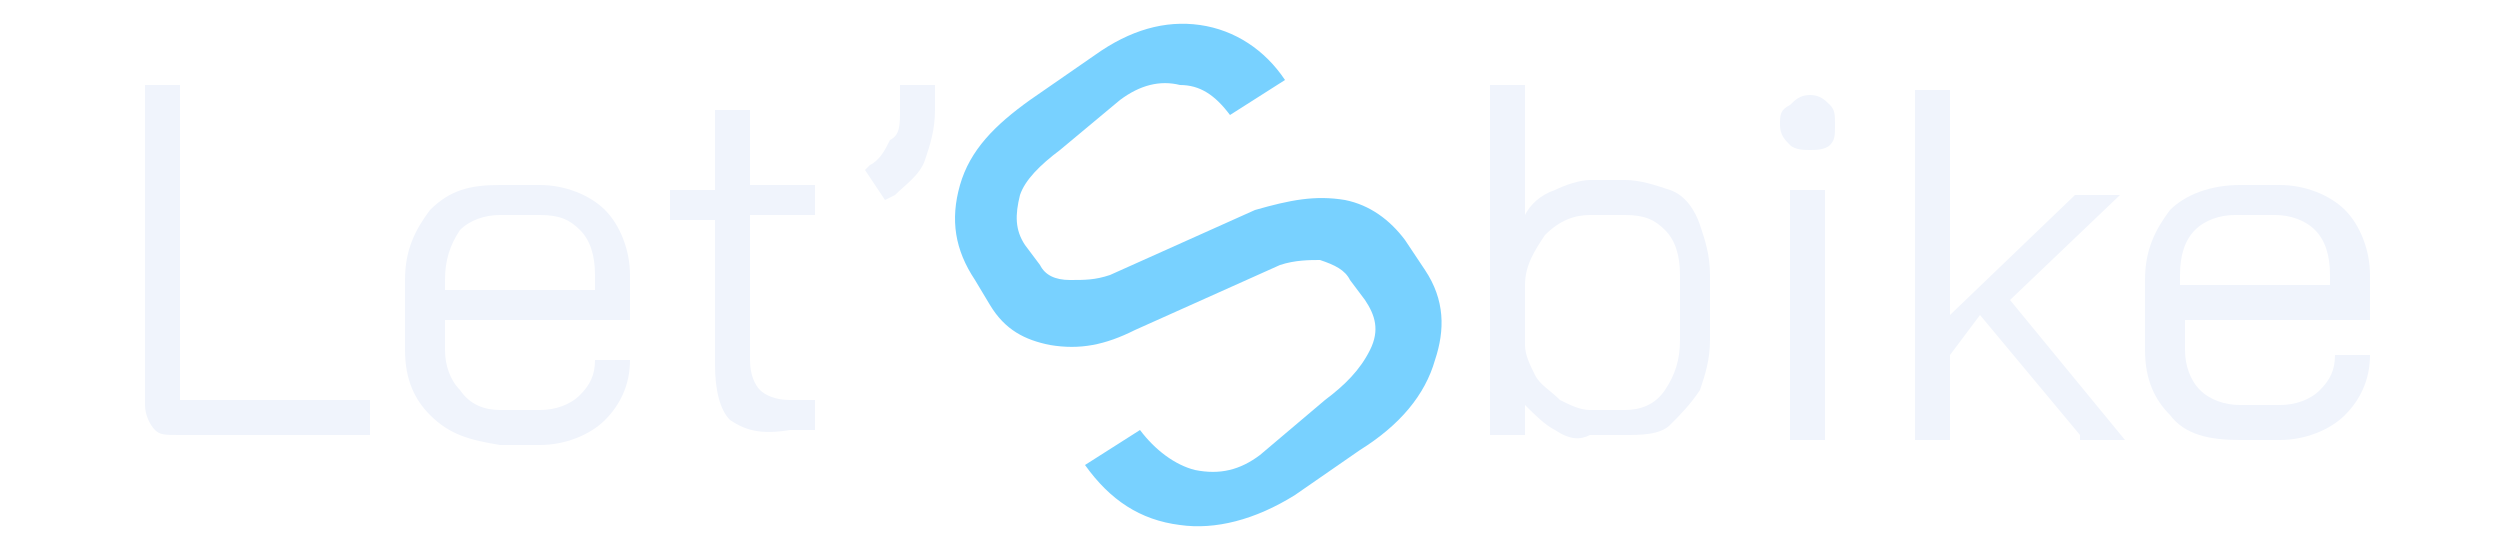
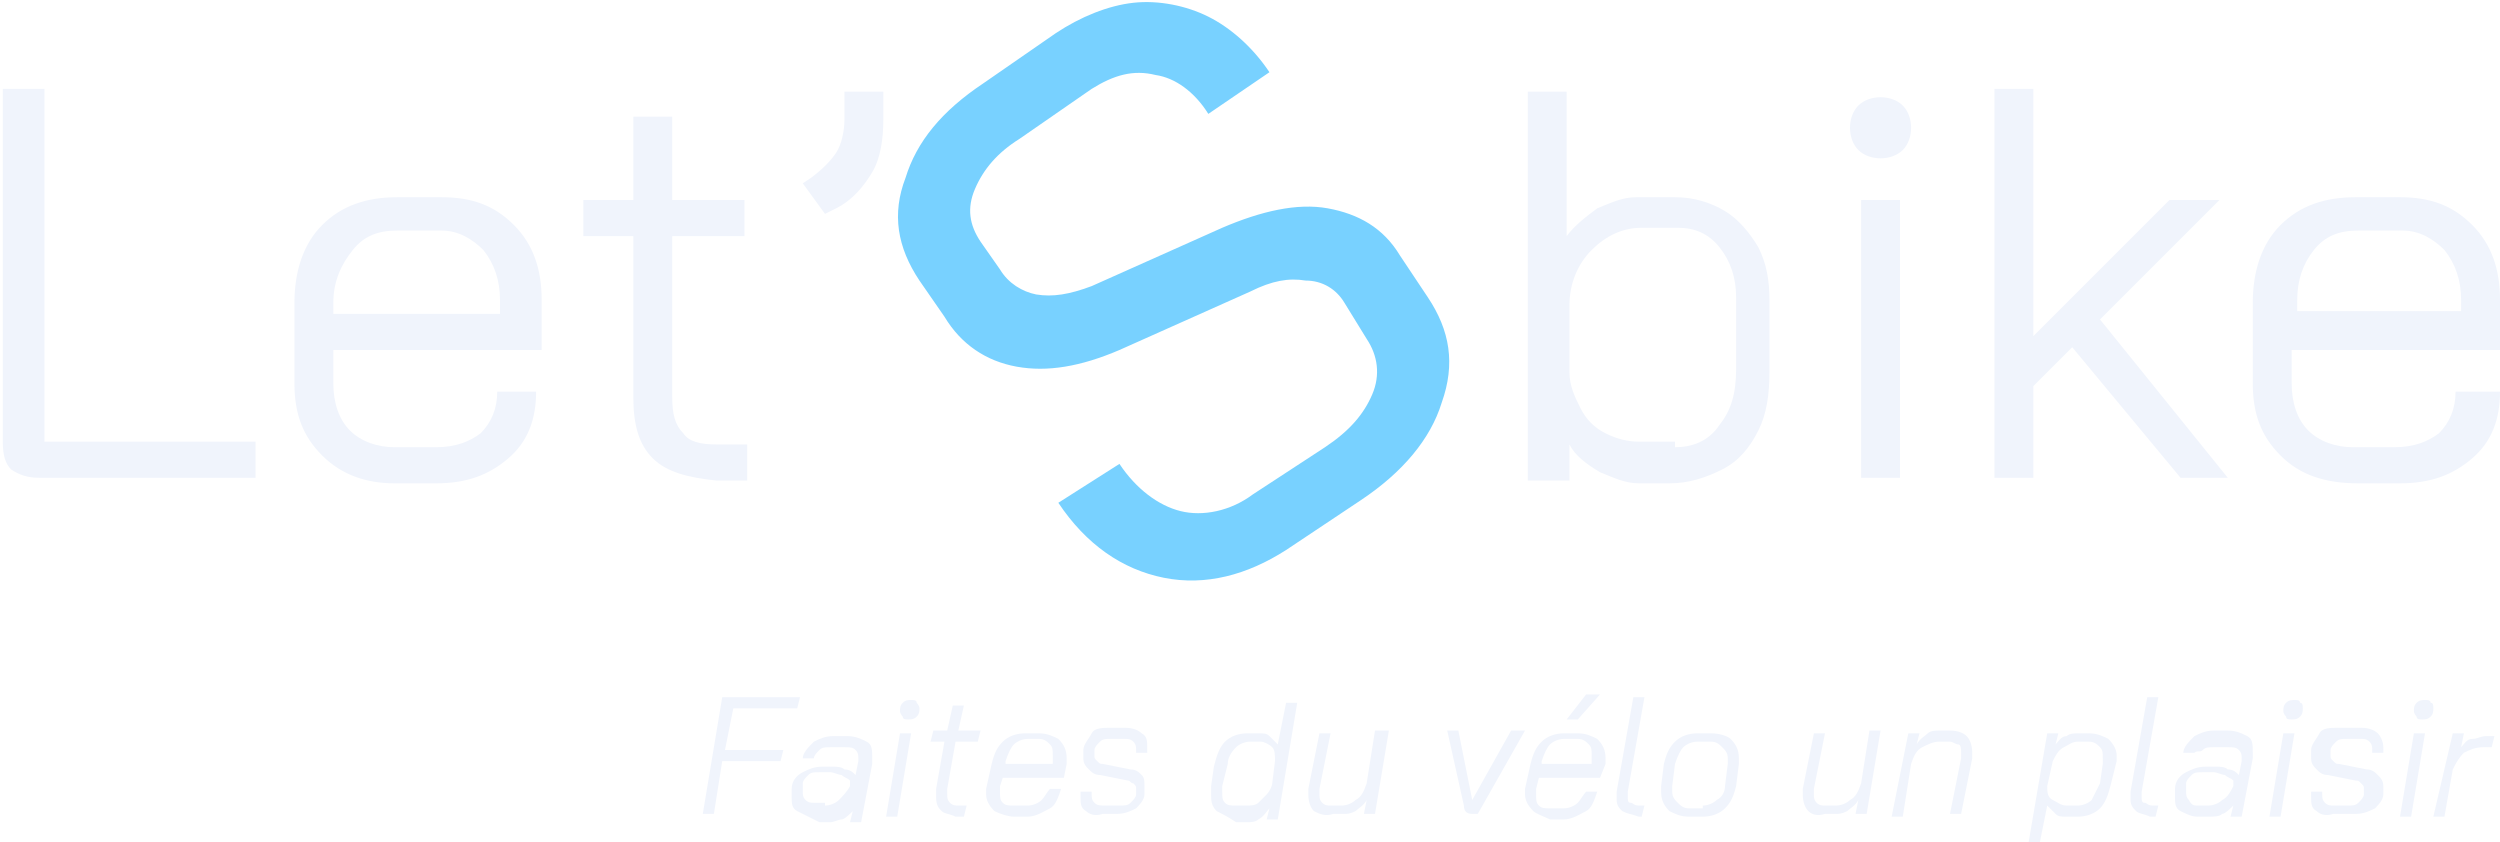
- <svg xmlns="http://www.w3.org/2000/svg" version="1.1" id="Calque_1" x="0px" y="0px" viewBox="0 0 50 11" style="enable-background:new 0 0 50 11;" xml:space="preserve">
+ <svg xmlns="http://www.w3.org/2000/svg" version="1.1" id="Calque_1" x="0px" y="0px" viewBox="0 0 90 30.3" style="enable-background:new 0 0 90 30.3;" xml:space="preserve">
  <style type="text/css">
- 	.st0{enable-background:new    ;}
- 	.st1{fill:#F0F4FC;}
- 	.st2{fill:#78D1FF;}
+ 	.st0{fill:#F0F4FC;}
+ 	.st1{fill:#78D1FF;}
</style>
-   <g id="Calque_4">
-     <g class="st0">
-       <path class="st1" d="M3.1,8.6C3,8.5,2.9,8.3,2.9,8.1V1.7h0.7v6.3h3.8v0.7H3.6C3.3,8.7,3.2,8.7,3.1,8.6z" />
-     </g>
-     <g class="st0">
-       <path class="st1" d="M8.6,8.3C8.3,8,8.1,7.6,8.1,7V5.6c0-0.6,0.2-1,0.5-1.4C9,3.8,9.4,3.7,10,3.7h0.8c0.5,0,1,0.2,1.3,0.5    c0.3,0.3,0.5,0.8,0.5,1.3v0.9H8.9V7c0,0.3,0.1,0.6,0.3,0.8C9.4,8.1,9.7,8.2,10,8.2h0.8c0.3,0,0.6-0.1,0.8-0.3    c0.2-0.2,0.3-0.4,0.3-0.7h0.7c0,0.5-0.2,0.9-0.5,1.2s-0.8,0.5-1.3,0.5H10C9.4,8.8,9,8.7,8.6,8.3z M11.9,5.8V5.5    c0-0.4-0.1-0.7-0.3-0.9s-0.4-0.3-0.8-0.3H10c-0.3,0-0.6,0.1-0.8,0.3C9,4.9,8.9,5.2,8.9,5.6v0.2H11.9z" />
-     </g>
-     <g class="st0">
-       <path class="st1" d="M14.6,8.4c-0.2-0.2-0.3-0.6-0.3-1.1V4.4h-0.9V3.8h0.9V2.2H15v1.5h1.3v0.6H15v2.9c0,0.3,0.1,0.5,0.2,0.6    s0.3,0.2,0.6,0.2h0.5v0.6h-0.5C15.2,8.7,14.9,8.6,14.6,8.4z" />
-       <path class="st1" d="M17.3,3.4l0.1-0.1c0.2-0.1,0.3-0.3,0.4-0.5C18,2.7,18,2.5,18,2.2V1.7h0.7v0.5c0,0.4-0.1,0.7-0.2,1    c-0.1,0.3-0.4,0.5-0.6,0.7L17.7,4L17.3,3.4z" />
-     </g>
-     <g class="st0">
-       <path class="st1" d="M31.1,8.6c-0.2-0.1-0.4-0.3-0.6-0.5v0.6h-0.7v-7h0.7v2.6c0.1-0.2,0.3-0.4,0.6-0.5c0.2-0.1,0.5-0.2,0.7-0.2    h0.7c0.3,0,0.6,0.1,0.9,0.2s0.5,0.4,0.6,0.7c0.1,0.3,0.2,0.6,0.2,1v1.3c0,0.4-0.1,0.7-0.2,1c-0.2,0.3-0.4,0.5-0.6,0.7    s-0.6,0.2-0.9,0.2h-0.7C31.6,8.8,31.4,8.8,31.1,8.6z M32.5,8.2c0.3,0,0.6-0.1,0.8-0.4s0.3-0.6,0.3-1V5.5c0-0.4-0.1-0.7-0.3-0.9    c-0.2-0.2-0.4-0.3-0.8-0.3h-0.7c-0.3,0-0.6,0.1-0.9,0.4c-0.2,0.3-0.4,0.6-0.4,1v1.2c0,0.2,0.1,0.4,0.2,0.6    c0.1,0.2,0.3,0.3,0.5,0.5c0.2,0.1,0.4,0.2,0.6,0.2H32.5z" />
-       <path class="st1" d="M35.8,2.9c-0.1-0.1-0.2-0.2-0.2-0.4s0-0.3,0.2-0.4C35.9,2,36,1.9,36.2,1.9s0.3,0.1,0.4,0.2    c0.1,0.1,0.1,0.2,0.1,0.4s0,0.3-0.1,0.4C36.5,3,36.3,3,36.2,3S35.9,3,35.8,2.9z M35.8,3.8h0.7v5h-0.7V3.8z" />
-     </g>
-     <g class="st0">
-       <path class="st1" d="M41.6,8.7l-2-2.4L39,7.1v1.7h-0.7v-7H39v4.5l2.5-2.4h0.9l-2.2,2.1l2.3,2.8H41.6z" />
-     </g>
-     <g class="st0">
-       <path class="st1" d="M43.4,8.3C43.1,8,42.9,7.6,42.9,7V5.6c0-0.6,0.2-1,0.5-1.4c0.3-0.3,0.8-0.5,1.4-0.5h0.8c0.5,0,1,0.2,1.3,0.5    c0.3,0.3,0.5,0.8,0.5,1.3v0.9h-3.7V7c0,0.3,0.1,0.6,0.3,0.8s0.5,0.3,0.8,0.3h0.8c0.3,0,0.6-0.1,0.8-0.3c0.2-0.2,0.3-0.4,0.3-0.7    h0.7c0,0.5-0.2,0.9-0.5,1.2c-0.3,0.3-0.8,0.5-1.3,0.5h-0.8C44.2,8.8,43.7,8.7,43.4,8.3z M46.6,5.8V5.5c0-0.4-0.1-0.7-0.3-0.9    s-0.5-0.3-0.8-0.3h-0.8c-0.3,0-0.6,0.1-0.8,0.3s-0.3,0.5-0.3,0.9v0.2H46.6z" />
-     </g>
-     <g class="st0">
-       <path class="st2" d="M23.6,10.5c-0.8-0.1-1.4-0.5-1.9-1.2l1.1-0.7c0.3,0.4,0.7,0.7,1.1,0.8c0.5,0.1,0.9,0,1.3-0.3L26.5,8    c0.4-0.3,0.7-0.6,0.9-1s0.1-0.7-0.1-1L27,5.6c-0.1-0.2-0.3-0.3-0.6-0.4c-0.2,0-0.5,0-0.8,0.1l-2.9,1.3C22.1,6.9,21.6,7,21,6.9    c-0.5-0.1-0.9-0.3-1.2-0.8l-0.3-0.5c-0.4-0.6-0.5-1.2-0.3-1.9c0.2-0.7,0.7-1.2,1.4-1.7l1.3-0.9c0.7-0.5,1.4-0.7,2.1-0.6    c0.7,0.1,1.3,0.5,1.7,1.1l-1.1,0.7c-0.3-0.4-0.6-0.6-1-0.6c-0.4-0.1-0.8,0-1.2,0.3L21.2,3c-0.4,0.3-0.7,0.6-0.8,0.9    c-0.1,0.4-0.1,0.7,0.1,1l0.3,0.4c0.1,0.2,0.3,0.3,0.6,0.3c0.3,0,0.5,0,0.8-0.1l2.9-1.3C25.8,4,26.3,3.9,26.9,4    c0.5,0.1,0.9,0.4,1.2,0.8l0.4,0.6c0.4,0.6,0.4,1.2,0.2,1.8c-0.2,0.7-0.7,1.3-1.5,1.8l-1.3,0.9C25.1,10.4,24.3,10.6,23.6,10.5z" />
+   <g>
+     <path class="st0" d="M0.4,16.9c-0.2-0.2-0.3-0.5-0.3-1V3.2h1.5v12.7h7.6v1.3H1.4C1,17.2,0.7,17.1,0.4,16.9z" />
+     <path class="st0" d="M11.6,16.4c-0.7-0.7-1-1.5-1-2.6v-2.9c0-1.1,0.3-2.1,1-2.8c0.7-0.7,1.6-1,2.7-1h1.6c1.1,0,1.9,0.3,2.6,1   c0.7,0.7,1,1.6,1,2.7v1.8H12v1.2c0,0.7,0.2,1.3,0.6,1.7c0.4,0.4,1,0.6,1.6,0.6h1.5c0.7,0,1.2-0.2,1.6-0.5c0.4-0.4,0.6-0.9,0.6-1.5   h1.4c0,1-0.3,1.8-1,2.4c-0.7,0.6-1.5,0.9-2.6,0.9h-1.5C13.2,17.4,12.3,17.1,11.6,16.4z M18,11.3v-0.5c0-0.7-0.2-1.3-0.6-1.8   c-0.4-0.4-0.9-0.7-1.5-0.7h-1.6c-0.7,0-1.2,0.2-1.6,0.7S12,10.1,12,10.9v0.4H18z" />
+     <path class="st0" d="M23.5,16.5c-0.5-0.5-0.7-1.2-0.7-2.2V8.5h-1.8V7.2h1.8v-3h1.4v3h2.6v1.3h-2.6v5.8c0,0.6,0.1,1,0.4,1.3   c0.2,0.3,0.6,0.4,1.2,0.4h1.1v1.3h-1.1C24.8,17.2,24,17,23.5,16.5z" />
+     <path class="st0" d="M28.9,6.6l0.3-0.2c0.4-0.3,0.7-0.6,0.9-0.9s0.3-0.8,0.3-1.2v-1h1.4v1c0,0.7-0.1,1.4-0.4,1.9   c-0.3,0.5-0.7,1-1.3,1.3l-0.4,0.2L28.9,6.6z" />
+     <path class="st0" d="M57.6,17c-0.5-0.3-0.9-0.6-1.1-1v1.3H55v-14h1.4v5.2c0.3-0.4,0.7-0.7,1.1-1c0.5-0.2,0.9-0.4,1.4-0.4h1.4   c0.7,0,1.3,0.2,1.8,0.5c0.5,0.3,0.9,0.8,1.2,1.3c0.3,0.6,0.4,1.2,0.4,1.9v2.6c0,0.8-0.1,1.5-0.4,2.1c-0.3,0.6-0.7,1.1-1.3,1.4   s-1.2,0.5-1.9,0.5H59C58.5,17.4,58.1,17.2,57.6,17z M60.3,16.1c0.6,0,1.2-0.2,1.6-0.8c0.4-0.5,0.6-1.1,0.6-2v-2.6   c0-0.7-0.2-1.3-0.6-1.8c-0.4-0.5-0.9-0.7-1.5-0.7h-1.3c-0.7,0-1.3,0.3-1.8,0.8s-0.8,1.2-0.8,2v2.4c0,0.5,0.2,0.9,0.4,1.3   c0.2,0.4,0.5,0.7,0.9,0.9c0.4,0.2,0.8,0.3,1.2,0.3H60.3z" />
+     <path class="st0" d="M66.9,5.4c-0.2-0.2-0.3-0.5-0.3-0.8c0-0.3,0.1-0.6,0.3-0.8c0.2-0.2,0.5-0.3,0.8-0.3c0.3,0,0.6,0.1,0.8,0.3   c0.2,0.2,0.3,0.5,0.3,0.8c0,0.3-0.1,0.6-0.3,0.8c-0.2,0.2-0.5,0.3-0.8,0.3C67.4,5.7,67.1,5.6,66.9,5.4z M67,7.2h1.4v10H67V7.2z" />
+     <path class="st0" d="M78.5,17.2l-3.9-4.7l-1.4,1.4v3.3h-1.4v-14h1.4v8.9l4.9-4.9h1.8l-4.3,4.3l4.6,5.7H78.5z" />
+     <path class="st0" d="M82.1,16.4c-0.7-0.7-1-1.5-1-2.6v-2.9c0-1.1,0.3-2.1,1-2.8c0.7-0.7,1.6-1,2.7-1h1.6c1.1,0,1.9,0.3,2.6,1   s1,1.6,1,2.7v1.8h-7.5v1.2c0,0.7,0.2,1.3,0.6,1.7c0.4,0.4,1,0.6,1.6,0.6h1.5c0.7,0,1.2-0.2,1.6-0.5c0.4-0.4,0.6-0.9,0.6-1.5H90   c0,1-0.3,1.8-1,2.4s-1.5,0.9-2.6,0.9h-1.5C83.7,17.4,82.8,17.1,82.1,16.4z M88.6,11.3v-0.5c0-0.7-0.2-1.3-0.6-1.8   c-0.4-0.4-0.9-0.7-1.5-0.7h-1.6c-0.7,0-1.2,0.2-1.6,0.7c-0.4,0.5-0.6,1.1-0.6,1.8v0.4H88.6z" />
+   </g>
+   <g>
+     <g>
+       <path class="st1" d="M41.9,20.8c-1.5-0.3-2.8-1.2-3.8-2.7l2.2-1.4c0.6,0.9,1.4,1.5,2.2,1.7s1.8,0,2.6-0.6l2.6-1.7    c0.9-0.6,1.4-1.2,1.7-1.9c0.3-0.7,0.2-1.4-0.2-2l-0.8-1.3c-0.3-0.5-0.8-0.8-1.4-0.8c-0.6-0.1-1.2,0-2,0.4l-4.7,2.1    c-1.4,0.6-2.6,0.8-3.7,0.6s-2-0.8-2.6-1.8l-0.9-1.3c-0.8-1.2-1-2.4-0.5-3.7C33,5.1,33.9,4,35.4,3L38,1.2c0.9-0.6,1.9-1,2.8-1.1    s1.9,0.1,2.7,0.5c0.8,0.4,1.6,1.1,2.2,2l-2.2,1.5c-0.5-0.8-1.2-1.3-1.9-1.4c-0.8-0.2-1.5,0-2.3,0.5L36.7,5    c-0.8,0.5-1.3,1.1-1.6,1.8c-0.3,0.7-0.2,1.3,0.2,1.9l0.7,1c0.3,0.5,0.8,0.8,1.3,0.9c0.6,0.1,1.2,0,2-0.3L44,8.2    c1.4-0.6,2.7-0.9,3.8-0.7c1.1,0.2,2,0.7,2.6,1.7l1,1.5c0.8,1.2,1,2.4,0.5,3.8c-0.4,1.3-1.4,2.5-2.9,3.5l-2.7,1.8    C44.9,20.7,43.4,21.1,41.9,20.8z" />
    </g>
  </g>
+   <g>
+     <path class="st0" d="M26,25.1h2.8l-0.1,0.4h-2.3l-0.3,1.5h2.1l-0.1,0.4H26l-0.3,1.9h-0.4L26,25.1z" />
+     <path class="st0" d="M28.7,29.2c-0.2-0.1-0.2-0.3-0.2-0.5c0,0,0-0.1,0-0.1l0-0.2c0-0.3,0.2-0.5,0.4-0.6c0.2-0.1,0.4-0.2,0.7-0.2   h0.4c0.1,0,0.3,0,0.4,0.1c0.2,0,0.3,0.1,0.4,0.2l0.1-0.5c0-0.1,0-0.1,0-0.1c0-0.1,0-0.2-0.1-0.3s-0.2-0.1-0.4-0.1h-0.5   c-0.2,0-0.3,0-0.4,0.1c-0.1,0.1-0.2,0.2-0.2,0.3h-0.4c0-0.2,0.2-0.4,0.4-0.6c0.2-0.1,0.4-0.2,0.7-0.2h0.5c0.3,0,0.5,0.1,0.7,0.2   s0.2,0.3,0.2,0.6c0,0.1,0,0.1,0,0.2l-0.4,2.1h-0.4l0.1-0.4c-0.1,0.1-0.3,0.3-0.4,0.3s-0.3,0.1-0.4,0.1h-0.4   C29.1,29.4,28.9,29.3,28.7,29.2z M29.7,29c0.2,0,0.4-0.1,0.5-0.2s0.3-0.3,0.4-0.5l0-0.2c-0.1-0.1-0.2-0.1-0.3-0.2   c-0.1,0-0.3-0.1-0.4-0.1h-0.4c-0.2,0-0.3,0-0.4,0.1c-0.1,0.1-0.2,0.2-0.2,0.3l0,0.2c0,0,0,0.1,0,0.1c0,0.1,0,0.2,0.1,0.3   c0.1,0.1,0.2,0.1,0.3,0.1H29.7z" />
+     <path class="st0" d="M32.4,26.4h0.4l-0.5,3h-0.4L32.4,26.4z M32.5,25.8c0,0-0.1-0.1-0.1-0.2c0-0.1,0-0.2,0.1-0.3   c0.1-0.1,0.2-0.1,0.3-0.1c0.1,0,0.2,0,0.2,0.1c0,0,0.1,0.1,0.1,0.2c0,0.1,0,0.2-0.1,0.3c-0.1,0.1-0.2,0.1-0.3,0.1   C32.6,25.9,32.5,25.9,32.5,25.8z" />
+     <path class="st0" d="M33.9,29.2c-0.1-0.1-0.2-0.2-0.2-0.5c0-0.1,0-0.2,0-0.3l0.3-1.7h-0.5l0.1-0.4h0.5l0.2-0.9h0.4l-0.2,0.9h0.8   l-0.1,0.4h-0.8l-0.3,1.7c0,0,0,0.1,0,0.2c0,0.1,0,0.2,0.1,0.3s0.2,0.1,0.3,0.1h0.3l-0.1,0.4h-0.3C34.2,29.3,34,29.3,33.9,29.2z" />
+     <path class="st0" d="M35.8,29.2c-0.2-0.2-0.3-0.4-0.3-0.6c0-0.1,0-0.1,0-0.2l0.2-0.9c0.1-0.4,0.2-0.6,0.4-0.8   c0.2-0.2,0.5-0.3,0.8-0.3h0.5c0.3,0,0.5,0.1,0.7,0.2c0.2,0.2,0.3,0.4,0.3,0.7c0,0.1,0,0.1,0,0.2L38.3,28h-2.2L36,28.3   c0,0,0,0.1,0,0.2c0,0.2,0,0.3,0.1,0.4c0.1,0.1,0.2,0.1,0.4,0.1H37c0.2,0,0.4-0.1,0.5-0.2c0.1-0.1,0.2-0.3,0.3-0.4h0.4   c-0.1,0.3-0.2,0.6-0.4,0.7s-0.5,0.3-0.8,0.3h-0.5C36.3,29.4,36,29.3,35.8,29.2z M37.9,27.6l0-0.2c0-0.1,0-0.1,0-0.2   c0-0.2,0-0.3-0.1-0.4c-0.1-0.1-0.2-0.2-0.4-0.2H37c-0.2,0-0.4,0.1-0.5,0.2s-0.2,0.3-0.3,0.6l0,0.1H37.9z" />
+     <path class="st0" d="M39.1,29.2c-0.2-0.1-0.2-0.3-0.2-0.5c0-0.1,0-0.1,0-0.2h0.4c0,0.1,0,0.1,0,0.1c0,0.1,0,0.2,0.1,0.3   s0.2,0.1,0.4,0.1h0.5c0.2,0,0.3,0,0.4-0.1c0.1-0.1,0.2-0.2,0.2-0.3l0-0.2c0,0,0,0,0,0c0-0.1,0-0.1-0.1-0.2c-0.1,0-0.1-0.1-0.2-0.1   l-1-0.2c-0.2,0-0.3-0.1-0.4-0.2c-0.1-0.1-0.2-0.2-0.2-0.4c0,0,0-0.1,0-0.1l0-0.2c0-0.2,0.2-0.4,0.3-0.6s0.4-0.2,0.7-0.2h0.5   c0.3,0,0.5,0.1,0.6,0.2c0.2,0.1,0.2,0.3,0.2,0.5c0,0.1,0,0.1,0,0.2h-0.4c0,0,0-0.1,0-0.1c0-0.1,0-0.2-0.1-0.3   c-0.1-0.1-0.2-0.1-0.3-0.1h-0.5c-0.2,0-0.3,0-0.4,0.1c-0.1,0.1-0.2,0.2-0.2,0.3l0,0.2c0,0.1,0,0.1,0.1,0.2c0.1,0.1,0.1,0.1,0.2,0.1   l1,0.2c0.2,0,0.3,0.1,0.4,0.2c0.1,0.1,0.1,0.2,0.1,0.4c0,0,0,0.1,0,0.1l0,0.2c0,0.2-0.2,0.4-0.3,0.5c-0.2,0.1-0.4,0.2-0.7,0.2h-0.5   C39.4,29.4,39.2,29.3,39.1,29.2z" />
+     <path class="st0" d="M43.8,29.2c-0.2-0.2-0.2-0.4-0.2-0.6c0-0.1,0-0.2,0-0.3l0.1-0.7c0.1-0.4,0.2-0.7,0.4-0.9   c0.2-0.2,0.5-0.3,0.8-0.3h0.4c0.2,0,0.3,0,0.4,0.1c0.1,0.1,0.2,0.2,0.3,0.3l0.3-1.5h0.4l-0.7,4.2h-0.4l0.1-0.4   c-0.1,0.1-0.2,0.3-0.4,0.4c-0.1,0.1-0.3,0.1-0.4,0.1h-0.4C44.2,29.4,44,29.3,43.8,29.2z M44.9,29c0.1,0,0.3,0,0.4-0.1   c0.1-0.1,0.2-0.2,0.3-0.3c0.1-0.1,0.2-0.3,0.2-0.4l0.1-0.8c0-0.2,0-0.4-0.1-0.5c-0.1-0.1-0.3-0.2-0.4-0.2H45   c-0.2,0-0.4,0.1-0.5,0.2c-0.2,0.2-0.3,0.4-0.3,0.6L44,28.3c0,0.1,0,0.1,0,0.2c0,0.2,0,0.3,0.1,0.4c0.1,0.1,0.2,0.1,0.4,0.1H44.9z" />
+     <path class="st0" d="M47.3,29.2c-0.1-0.1-0.2-0.3-0.2-0.6c0-0.1,0-0.1,0-0.2l0.4-2h0.4l-0.4,2c0,0.1,0,0.1,0,0.2   c0,0.1,0,0.2,0.1,0.3c0.1,0.1,0.2,0.1,0.3,0.1h0.4c0.2,0,0.4-0.1,0.5-0.2c0.2-0.1,0.3-0.3,0.4-0.6l0.3-1.9H50l-0.5,3h-0.4l0.1-0.5   c-0.1,0.2-0.3,0.3-0.4,0.4c-0.2,0.1-0.3,0.1-0.4,0.1h-0.4C47.7,29.4,47.5,29.3,47.3,29.2z" />
+     <path class="st0" d="M52.7,29l-0.6-2.7h0.4l0.5,2.5h0l1.4-2.5h0.5l-1.7,3H53C52.8,29.3,52.7,29.2,52.7,29z" />
+     <path class="st0" d="M55.2,29.2c-0.2-0.2-0.3-0.4-0.3-0.6c0-0.1,0-0.1,0-0.2l0.2-0.9c0.1-0.4,0.2-0.6,0.4-0.8   c0.2-0.2,0.5-0.3,0.8-0.3h0.5c0.3,0,0.5,0.1,0.7,0.2c0.2,0.2,0.3,0.4,0.3,0.7c0,0.1,0,0.1,0,0.2L57.6,28h-2.2l-0.1,0.4   c0,0,0,0.1,0,0.2c0,0.2,0,0.3,0.1,0.4c0.1,0.1,0.2,0.1,0.4,0.1h0.5c0.2,0,0.4-0.1,0.5-0.2c0.1-0.1,0.2-0.3,0.3-0.4h0.4   c-0.1,0.3-0.2,0.6-0.4,0.7s-0.5,0.3-0.8,0.3h-0.5C55.6,29.4,55.3,29.3,55.2,29.2z M57.3,27.6l0-0.2c0-0.1,0-0.1,0-0.2   c0-0.2,0-0.3-0.1-0.4c-0.1-0.1-0.2-0.2-0.4-0.2h-0.5c-0.2,0-0.4,0.1-0.5,0.2s-0.2,0.3-0.3,0.6l0,0.1H57.3z M57.1,25h0.5l-0.8,0.9   h-0.4L57.1,25z" />
+     <path class="st0" d="M58.4,29.2c-0.1-0.1-0.2-0.2-0.2-0.4c0-0.1,0-0.2,0-0.3l0.6-3.4h0.4l-0.6,3.4c0,0.1,0,0.1,0,0.2   c0,0.1,0,0.2,0.1,0.2c0.1,0,0.1,0.1,0.3,0.1h0.2l-0.1,0.4H59C58.7,29.3,58.6,29.3,58.4,29.2z" />
+     <path class="st0" d="M60.1,29.2c-0.2-0.2-0.3-0.4-0.3-0.7c0-0.1,0-0.1,0-0.2l0.1-0.8c0.1-0.4,0.2-0.6,0.4-0.8   c0.2-0.2,0.5-0.3,0.8-0.3h0.5c0.3,0,0.6,0.1,0.7,0.2c0.2,0.2,0.3,0.4,0.3,0.7c0,0.1,0,0.1,0,0.2l-0.1,0.8c-0.1,0.4-0.2,0.6-0.4,0.8   s-0.5,0.3-0.8,0.3h-0.5C60.5,29.4,60.3,29.3,60.1,29.2z M61.3,29c0.2,0,0.4-0.1,0.5-0.2c0.2-0.1,0.3-0.3,0.3-0.5l0.1-0.8   c0-0.1,0-0.1,0-0.2c0-0.2-0.1-0.3-0.2-0.4c-0.1-0.1-0.2-0.2-0.4-0.2h-0.5c-0.2,0-0.4,0.1-0.5,0.2s-0.2,0.3-0.3,0.6l-0.1,0.8   c0,0.1,0,0.1,0,0.2c0,0.2,0.1,0.3,0.2,0.4c0.1,0.1,0.2,0.2,0.4,0.2H61.3z" />
+     <path class="st0" d="M65.1,29.2c-0.1-0.1-0.2-0.3-0.2-0.6c0-0.1,0-0.1,0-0.2l0.4-2h0.4l-0.4,2c0,0.1,0,0.1,0,0.2   c0,0.1,0,0.2,0.1,0.3c0.1,0.1,0.2,0.1,0.3,0.1h0.4c0.2,0,0.4-0.1,0.5-0.2c0.2-0.1,0.3-0.3,0.4-0.6l0.3-1.9h0.4l-0.5,3h-0.4l0.1-0.5   c-0.1,0.2-0.3,0.3-0.4,0.4c-0.2,0.1-0.3,0.1-0.4,0.1h-0.4C65.4,29.4,65.2,29.3,65.1,29.2z" />
+     <path class="st0" d="M68.7,26.4h0.4L69,26.8c0.1-0.2,0.3-0.3,0.4-0.4s0.3-0.1,0.4-0.1h0.4c0.3,0,0.5,0.1,0.6,0.2   c0.1,0.1,0.2,0.3,0.2,0.6c0,0.1,0,0.1,0,0.2l-0.4,2h-0.4l0.4-2c0,0,0-0.1,0-0.2c0-0.1,0-0.3-0.1-0.3s-0.2-0.1-0.3-0.1h-0.4   c-0.2,0-0.4,0.1-0.6,0.2c-0.2,0.1-0.3,0.3-0.4,0.6l-0.3,1.9h-0.4L68.7,26.4z" />
+     <path class="st0" d="M73.7,26.4h0.4L74,26.8c0.1-0.1,0.2-0.3,0.4-0.3c0.1-0.1,0.3-0.1,0.4-0.1h0.4c0.3,0,0.5,0.1,0.7,0.2   c0.2,0.2,0.3,0.4,0.3,0.6c0,0,0,0.1,0,0.2L76,28.2c-0.1,0.4-0.2,0.7-0.4,0.9c-0.2,0.2-0.5,0.3-0.8,0.3h-0.4c-0.2,0-0.3,0-0.4-0.1   c-0.1-0.1-0.2-0.2-0.3-0.3l-0.3,1.5h-0.4L73.7,26.4z M74.8,29c0.2,0,0.4-0.1,0.5-0.2c0.1-0.2,0.2-0.4,0.3-0.6l0.1-0.7   c0-0.1,0-0.1,0-0.2c0-0.2,0-0.3-0.1-0.4c-0.1-0.1-0.2-0.2-0.4-0.2h-0.4c-0.2,0-0.3,0.1-0.5,0.2s-0.3,0.3-0.4,0.5l-0.2,0.9   c0,0.2,0,0.4,0.2,0.5s0.3,0.2,0.5,0.2H74.8z" />
+     <path class="st0" d="M76.9,29.2c-0.1-0.1-0.2-0.2-0.2-0.4c0-0.1,0-0.2,0-0.3l0.6-3.4h0.4l-0.6,3.4c0,0.1,0,0.1,0,0.2   c0,0.1,0,0.2,0.1,0.2s0.1,0.1,0.3,0.1h0.2l-0.1,0.4h-0.2C77.2,29.3,77,29.3,76.9,29.2z" />
+     <path class="st0" d="M78.5,29.2c-0.2-0.1-0.2-0.3-0.2-0.5c0,0,0-0.1,0-0.1l0-0.2c0-0.3,0.2-0.5,0.4-0.6c0.2-0.1,0.4-0.2,0.7-0.2   h0.4c0.1,0,0.3,0,0.4,0.1c0.2,0,0.3,0.1,0.4,0.2l0.1-0.5c0-0.1,0-0.1,0-0.1c0-0.1,0-0.2-0.1-0.3c-0.1-0.1-0.2-0.1-0.4-0.1h-0.5   c-0.2,0-0.3,0-0.4,0.1S79.1,27,79,27.1h-0.4c0-0.2,0.2-0.4,0.4-0.6c0.2-0.1,0.4-0.2,0.7-0.2h0.5c0.3,0,0.5,0.1,0.7,0.2   s0.2,0.3,0.2,0.6c0,0.1,0,0.1,0,0.2l-0.4,2.1h-0.4l0.1-0.4c-0.1,0.1-0.3,0.3-0.4,0.3c-0.1,0.1-0.3,0.1-0.5,0.1h-0.4   C78.9,29.4,78.7,29.3,78.5,29.2z M79.5,29c0.2,0,0.4-0.1,0.5-0.2c0.2-0.1,0.3-0.3,0.4-0.5l0-0.2c-0.1-0.1-0.2-0.1-0.3-0.2   c-0.1,0-0.3-0.1-0.4-0.1h-0.4c-0.2,0-0.3,0-0.4,0.1c-0.1,0.1-0.2,0.2-0.2,0.3l0,0.2c0,0,0,0.1,0,0.1c0,0.1,0,0.2,0.1,0.3   C78.9,29,79,29,79.1,29H79.5z" />
+     <path class="st0" d="M82.2,26.4h0.4l-0.5,3h-0.4L82.2,26.4z M82.3,25.8c0,0-0.1-0.1-0.1-0.2c0-0.1,0-0.2,0.1-0.3   c0.1-0.1,0.2-0.1,0.3-0.1c0.1,0,0.2,0,0.2,0.1c0.1,0,0.1,0.1,0.1,0.2c0,0.1,0,0.2-0.1,0.3c-0.1,0.1-0.2,0.1-0.3,0.1   C82.4,25.9,82.3,25.9,82.3,25.8z" />
+     <path class="st0" d="M83.4,29.2c-0.2-0.1-0.2-0.3-0.2-0.5c0-0.1,0-0.1,0-0.2h0.4c0,0.1,0,0.1,0,0.1c0,0.1,0,0.2,0.1,0.3   C83.8,29,83.9,29,84,29h0.5c0.2,0,0.3,0,0.4-0.1c0.1-0.1,0.2-0.2,0.2-0.3l0-0.2c0,0,0,0,0,0c0-0.1,0-0.1-0.1-0.2s-0.1-0.1-0.2-0.1   l-1-0.2c-0.2,0-0.3-0.1-0.4-0.2c-0.1-0.1-0.2-0.2-0.2-0.4c0,0,0-0.1,0-0.1l0-0.2c0-0.2,0.2-0.4,0.3-0.6s0.4-0.2,0.7-0.2H85   c0.3,0,0.5,0.1,0.6,0.2s0.2,0.3,0.2,0.5c0,0.1,0,0.1,0,0.2h-0.4c0,0,0-0.1,0-0.1c0-0.1,0-0.2-0.1-0.3c-0.1-0.1-0.2-0.1-0.3-0.1   h-0.5c-0.2,0-0.3,0-0.4,0.1c-0.1,0.1-0.2,0.2-0.2,0.3l0,0.2c0,0.1,0,0.1,0.1,0.2c0.1,0.1,0.1,0.1,0.2,0.1l1,0.2   c0.2,0,0.3,0.1,0.4,0.2c0.1,0.1,0.2,0.2,0.2,0.4c0,0,0,0.1,0,0.1l0,0.2c0,0.2-0.2,0.4-0.3,0.5c-0.2,0.1-0.4,0.2-0.7,0.2H84   C83.7,29.4,83.5,29.3,83.4,29.2z" />
+     <path class="st0" d="M86.9,26.4h0.4l-0.5,3h-0.4L86.9,26.4z M87,25.8c0,0-0.1-0.1-0.1-0.2c0-0.1,0-0.2,0.1-0.3   c0.1-0.1,0.2-0.1,0.3-0.1c0.1,0,0.2,0,0.2,0.1c0.1,0,0.1,0.1,0.1,0.2c0,0.1,0,0.2-0.1,0.3c-0.1,0.1-0.2,0.1-0.3,0.1   C87.1,25.9,87,25.9,87,25.8z" />
+     <path class="st0" d="M88.3,26.4h0.4l-0.1,0.5c0.1-0.1,0.2-0.3,0.4-0.3s0.3-0.1,0.5-0.1h0.3l-0.1,0.4h-0.3c-0.3,0-0.5,0.1-0.7,0.2   c-0.2,0.2-0.3,0.4-0.4,0.6l-0.3,1.7h-0.4L88.3,26.4z" />
+   </g>
</svg>
